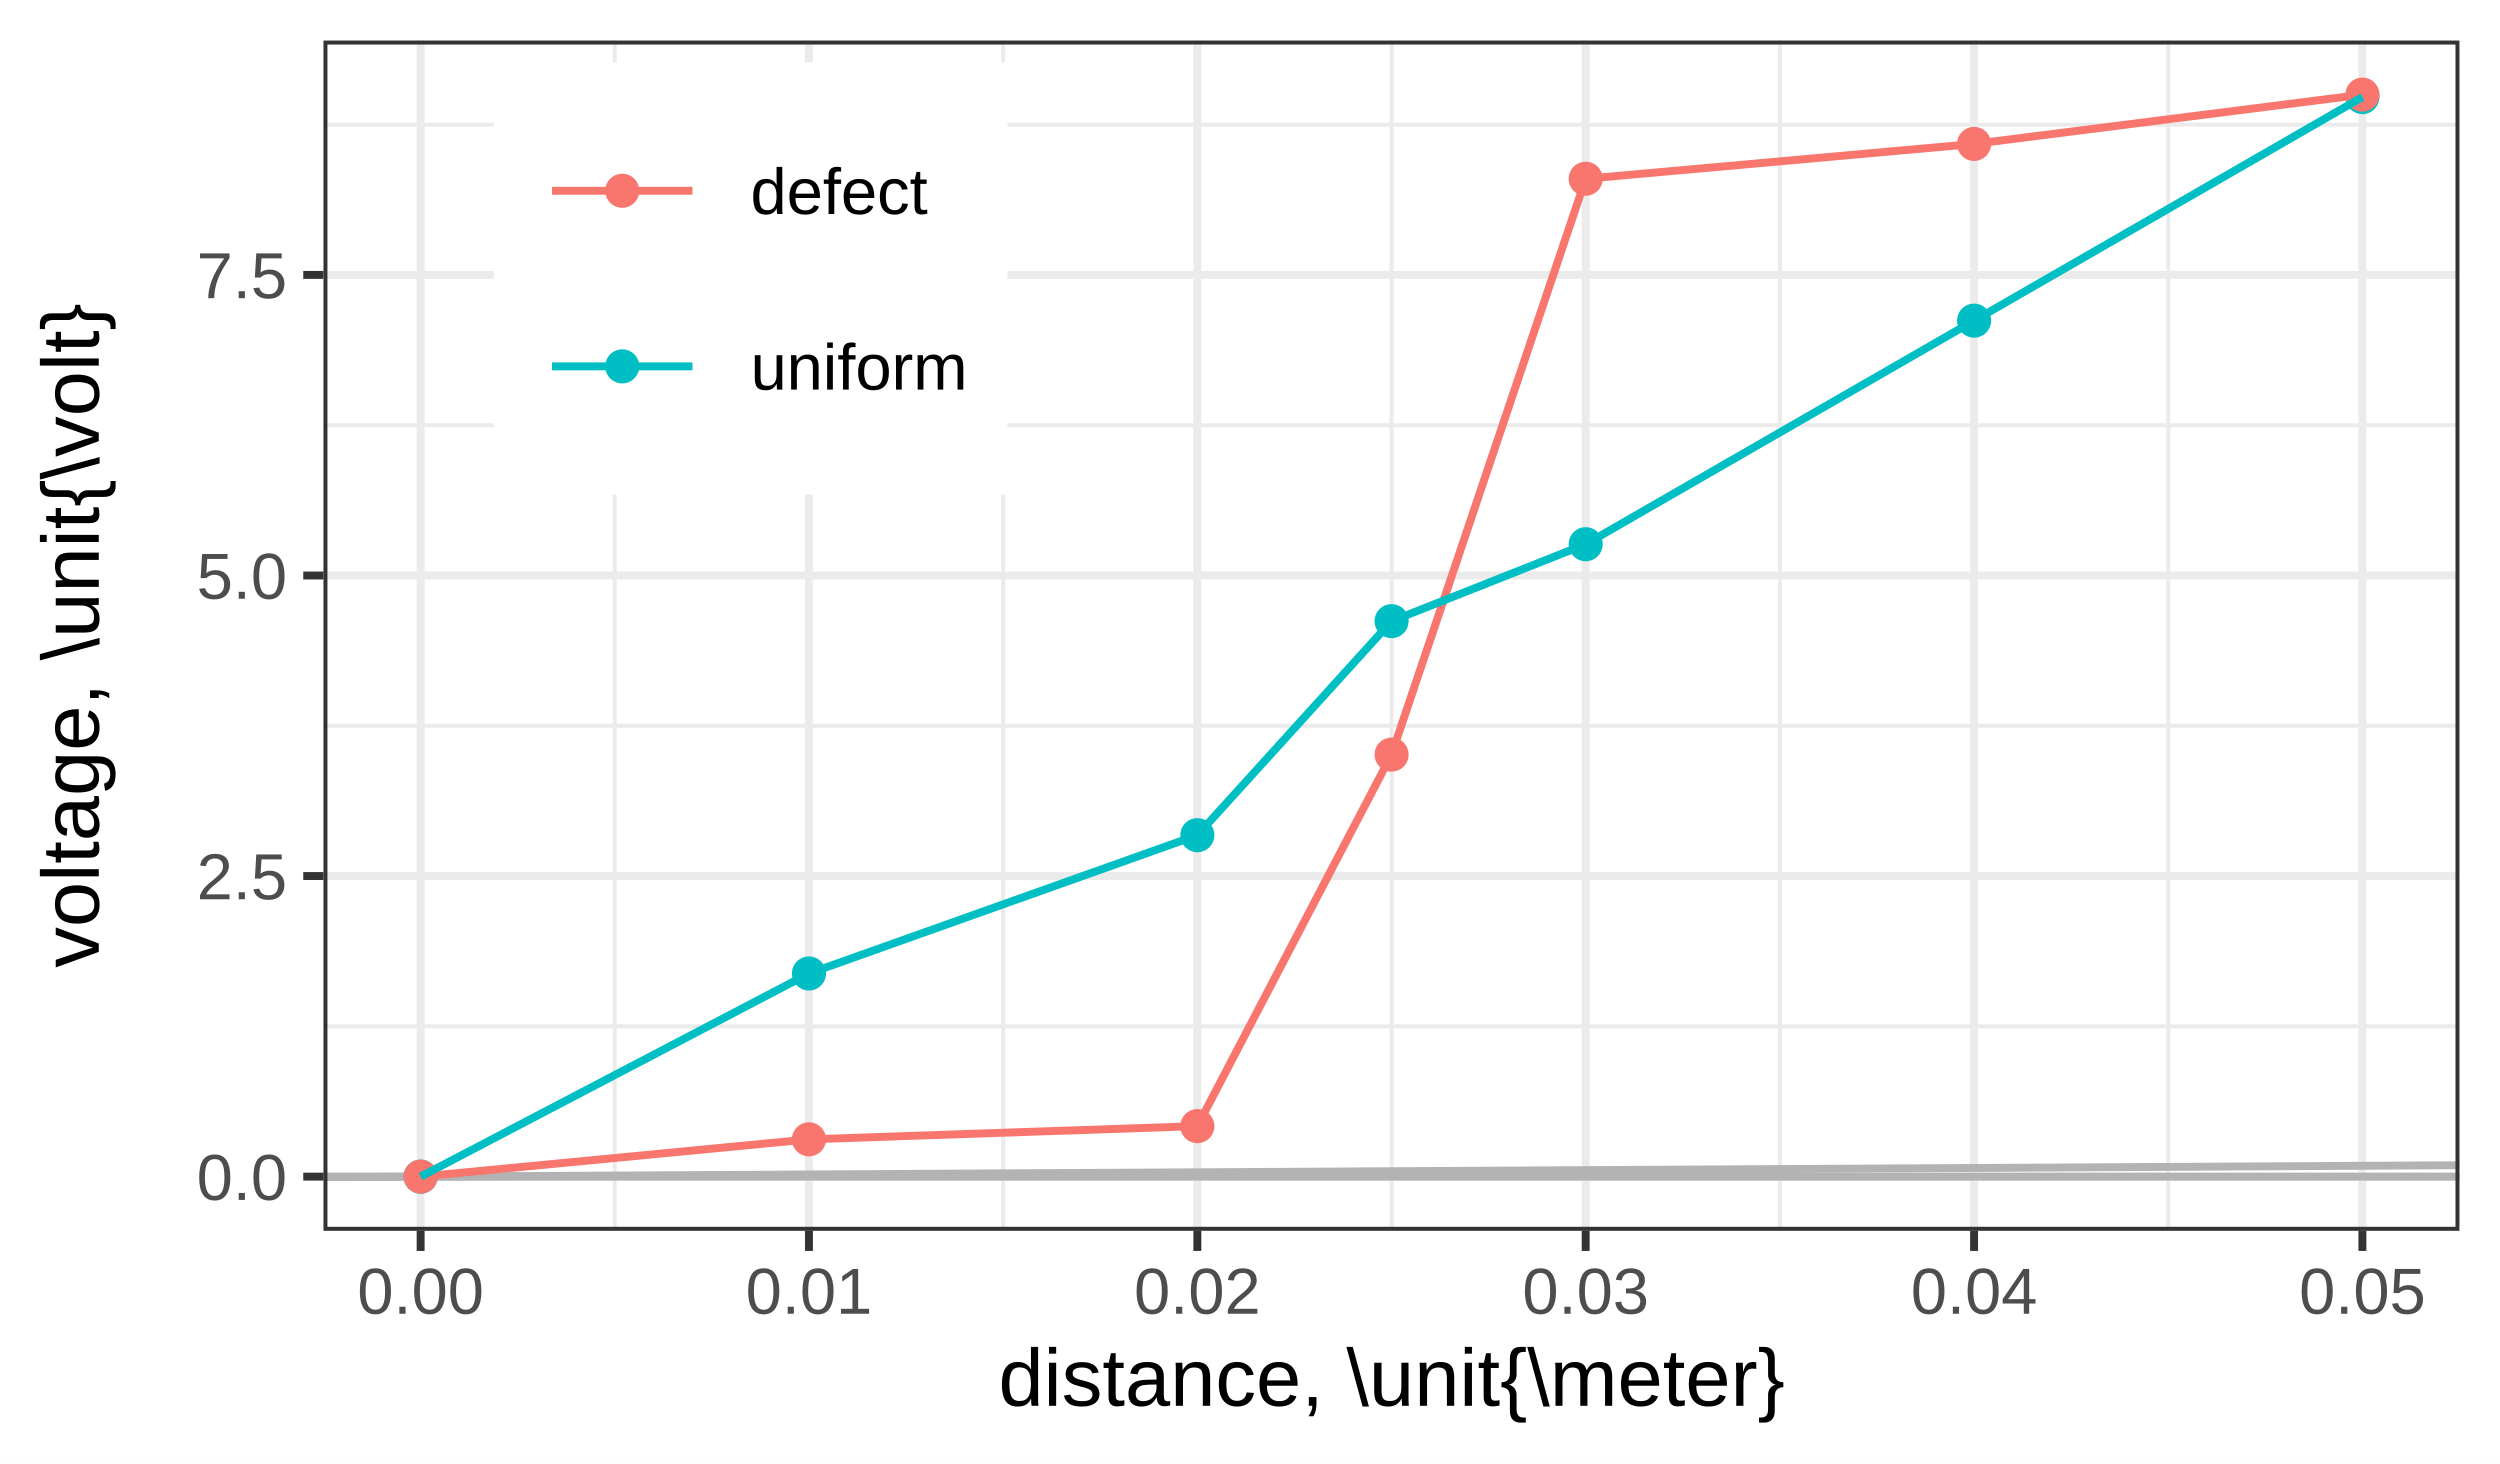
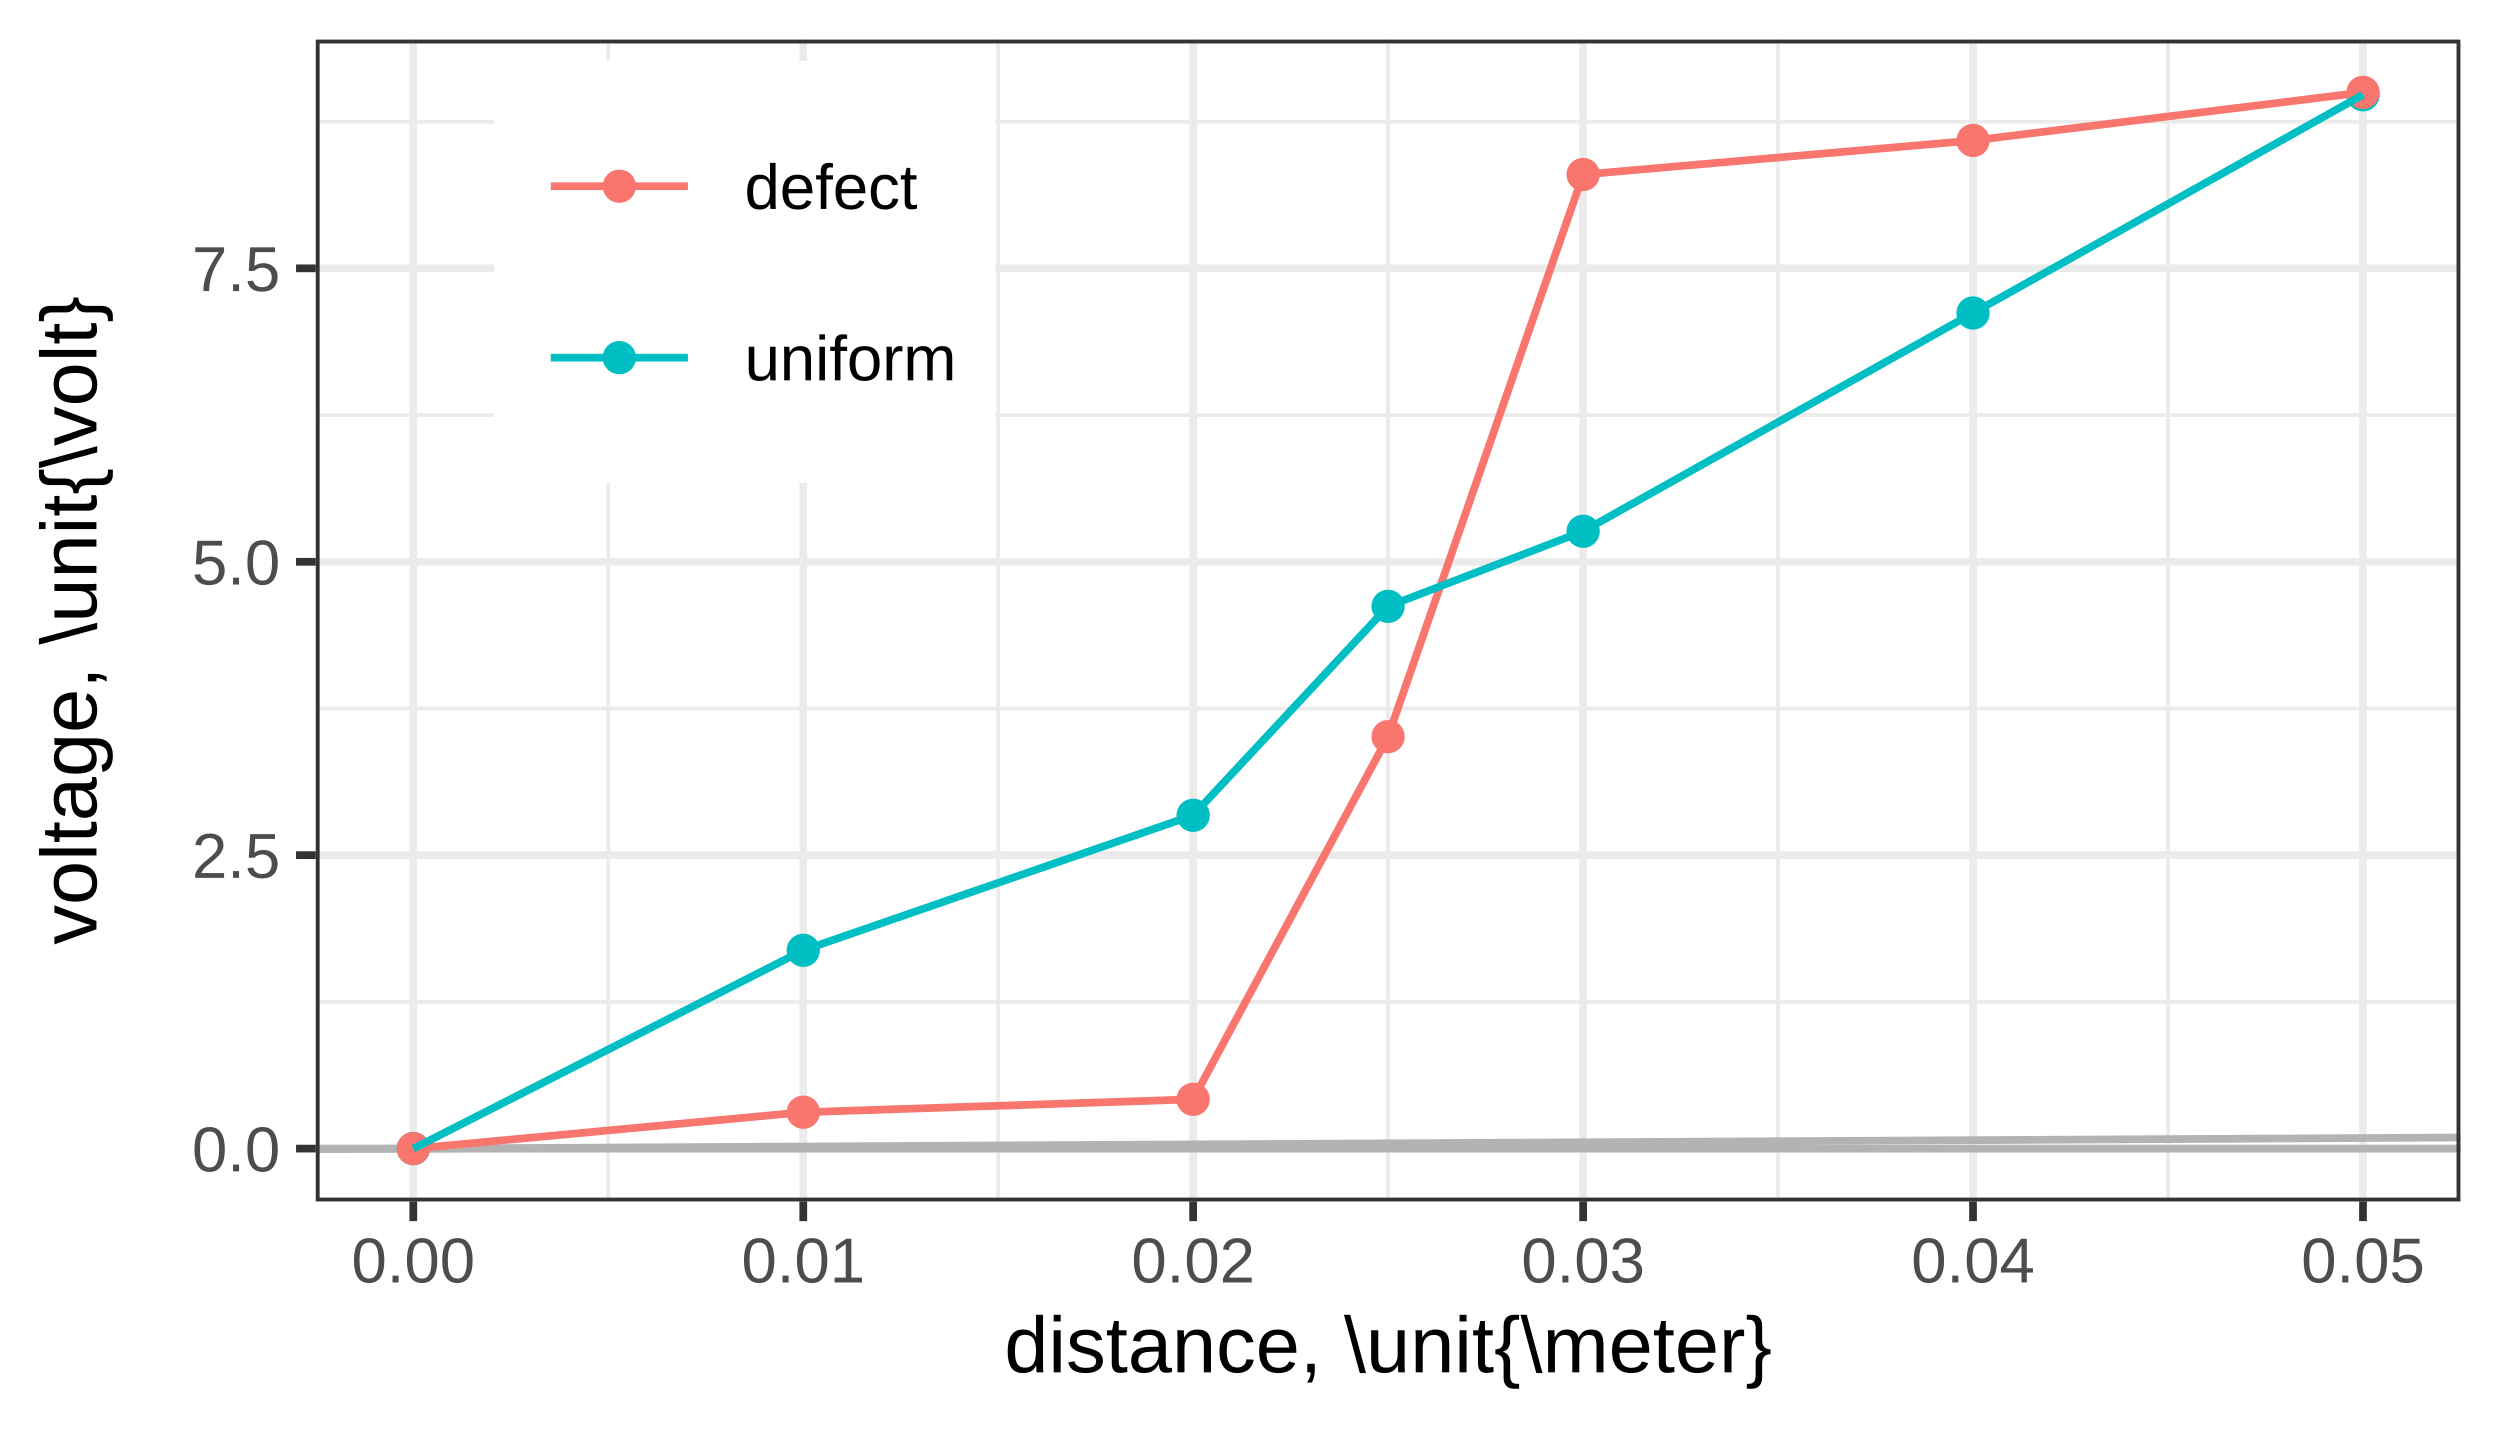
- <svg xmlns="http://www.w3.org/2000/svg" width="246.00pt" height="144.00pt" viewBox="0 0 246.00 144.00">
+ <svg xmlns="http://www.w3.org/2000/svg" width="252.00pt" height="144.00pt" viewBox="0 0 252.00 144.00">
  <g class="svglite">
    <defs>
      <style type="text/css">
    .svglite line, .svglite polyline, .svglite polygon, .svglite path, .svglite rect, .svglite circle {
      fill: none;
      stroke: #000000;
      stroke-linecap: round;
      stroke-linejoin: round;
      stroke-miterlimit: 10.00;
    }
    .svglite text {
      white-space: pre;
    }
    .svglite g.glyphgroup path {
      fill: inherit;
      stroke: none;
    }
  </style>
    </defs>
    <rect width="100%" height="100%" style="stroke: none; fill: #FFFFFF;" />
    <defs>
-       <clipPath id="cpMC4wMHwyNDYuMDB8MC4wMHwxNDQuMDA=">
-         <rect x="0.00" y="0.00" width="246.00" height="144.00" />
+       <clipPath id="cpMC4wMHwyNTIuMDB8MC4wMHwxNDQuMDA=">
+         <rect x="0.00" y="0.00" width="252.00" height="144.00" />
      </clipPath>
    </defs>
-     <g clip-path="url(#cpMC4wMHwyNDYuMDB8MC4wMHwxNDQuMDA=)">
-       <rect x="0.00" y="0.00" width="246.00" height="144.00" style="stroke-width: 0.78; stroke: #FFFFFF; fill: #FFFFFF;" />
+     <g clip-path="url(#cpMC4wMHwyNTIuMDB8MC4wMHwxNDQuMDA=)">
+       <rect x="0.00" y="0.00" width="252.00" height="144.00" style="stroke-width: 0.78; stroke: #FFFFFF; fill: #FFFFFF;" />
    </g>
    <defs>
-       <clipPath id="cpMzEuODN8MjQyLjAyfDMuOTl8MTIxLjEw">
-         <rect x="31.83" y="3.99" width="210.18" height="117.12" />
+       <clipPath id="cpMzEuODN8MjQ4LjAxfDMuOTl8MTIxLjEw">
+         <rect x="31.83" y="3.99" width="216.18" height="117.12" />
      </clipPath>
    </defs>
-     <g clip-path="url(#cpMzEuODN8MjQyLjAyfDMuOTl8MTIxLjEw)">
-       <rect x="31.83" y="3.99" width="210.18" height="117.12" style="stroke-width: 0.78; stroke: none; fill: #FFFFFF;" />
-       <polyline points="31.83,100.99 242.02,100.99 " style="stroke-width: 0.39; stroke: #EBEBEB; stroke-linecap: butt;" />
-       <polyline points="31.83,71.42 242.02,71.42 " style="stroke-width: 0.39; stroke: #EBEBEB; stroke-linecap: butt;" />
-       <polyline points="31.83,41.84 242.02,41.84 " style="stroke-width: 0.39; stroke: #EBEBEB; stroke-linecap: butt;" />
-       <polyline points="31.83,12.27 242.02,12.27 " style="stroke-width: 0.39; stroke: #EBEBEB; stroke-linecap: butt;" />
-       <polyline points="60.49,121.10 60.49,3.99 " style="stroke-width: 0.39; stroke: #EBEBEB; stroke-linecap: butt;" />
-       <polyline points="98.71,121.10 98.71,3.99 " style="stroke-width: 0.39; stroke: #EBEBEB; stroke-linecap: butt;" />
-       <polyline points="136.93,121.10 136.93,3.99 " style="stroke-width: 0.39; stroke: #EBEBEB; stroke-linecap: butt;" />
-       <polyline points="175.14,121.10 175.14,3.99 " style="stroke-width: 0.39; stroke: #EBEBEB; stroke-linecap: butt;" />
-       <polyline points="213.36,121.10 213.36,3.99 " style="stroke-width: 0.39; stroke: #EBEBEB; stroke-linecap: butt;" />
-       <polyline points="31.83,115.78 242.02,115.78 " style="stroke-width: 0.78; stroke: #EBEBEB; stroke-linecap: butt;" />
-       <polyline points="31.83,86.20 242.02,86.20 " style="stroke-width: 0.78; stroke: #EBEBEB; stroke-linecap: butt;" />
-       <polyline points="31.83,56.63 242.02,56.63 " style="stroke-width: 0.78; stroke: #EBEBEB; stroke-linecap: butt;" />
-       <polyline points="31.83,27.05 242.02,27.05 " style="stroke-width: 0.78; stroke: #EBEBEB; stroke-linecap: butt;" />
-       <polyline points="41.39,121.10 41.39,3.99 " style="stroke-width: 0.78; stroke: #EBEBEB; stroke-linecap: butt;" />
-       <polyline points="79.60,121.10 79.60,3.99 " style="stroke-width: 0.78; stroke: #EBEBEB; stroke-linecap: butt;" />
-       <polyline points="117.82,121.10 117.82,3.99 " style="stroke-width: 0.78; stroke: #EBEBEB; stroke-linecap: butt;" />
-       <polyline points="156.03,121.10 156.03,3.99 " style="stroke-width: 0.78; stroke: #EBEBEB; stroke-linecap: butt;" />
-       <polyline points="194.25,121.10 194.25,3.99 " style="stroke-width: 0.78; stroke: #EBEBEB; stroke-linecap: butt;" />
-       <polyline points="232.46,121.10 232.46,3.99 " style="stroke-width: 0.78; stroke: #EBEBEB; stroke-linecap: butt;" />
-       <line x1="-178.35" y1="117.00" x2="452.20" y2="113.49" style="stroke-width: 0.78; stroke: #B3B3B3; stroke-linecap: butt;" />
-       <line x1="31.83" y1="115.78" x2="242.02" y2="115.78" style="stroke-width: 0.78; stroke: #B3B3B3; stroke-linecap: butt;" />
-       <circle cx="41.39" cy="115.78" r="1.42" style="stroke-width: 0.52; stroke: #00BFC4; fill: #00BFC4;" />
-       <circle cx="79.60" cy="95.79" r="1.42" style="stroke-width: 0.52; stroke: #00BFC4; fill: #00BFC4;" />
-       <circle cx="117.82" cy="82.18" r="1.42" style="stroke-width: 0.52; stroke: #00BFC4; fill: #00BFC4;" />
-       <circle cx="136.93" cy="61.12" r="1.42" style="stroke-width: 0.52; stroke: #00BFC4; fill: #00BFC4;" />
-       <circle cx="156.03" cy="53.55" r="1.42" style="stroke-width: 0.52; stroke: #00BFC4; fill: #00BFC4;" />
-       <circle cx="194.25" cy="31.55" r="1.42" style="stroke-width: 0.52; stroke: #00BFC4; fill: #00BFC4;" />
-       <circle cx="232.46" cy="9.55" r="1.42" style="stroke-width: 0.52; stroke: #00BFC4; fill: #00BFC4;" />
-       <circle cx="41.39" cy="115.78" r="1.42" style="stroke-width: 0.52; stroke: #F8766D; fill: #F8766D;" />
-       <circle cx="79.60" cy="112.11" r="1.42" style="stroke-width: 0.52; stroke: #F8766D; fill: #F8766D;" />
-       <circle cx="117.82" cy="110.81" r="1.42" style="stroke-width: 0.52; stroke: #F8766D; fill: #F8766D;" />
-       <circle cx="136.93" cy="74.25" r="1.42" style="stroke-width: 0.52; stroke: #F8766D; fill: #F8766D;" />
-       <circle cx="156.03" cy="17.59" r="1.42" style="stroke-width: 0.52; stroke: #F8766D; fill: #F8766D;" />
-       <circle cx="194.25" cy="14.16" r="1.42" style="stroke-width: 0.52; stroke: #F8766D; fill: #F8766D;" />
-       <circle cx="232.46" cy="9.31" r="1.42" style="stroke-width: 0.52; stroke: #F8766D; fill: #F8766D;" />
-       <polyline points="41.39,115.78 79.60,112.11 117.82,110.81 136.93,74.25 156.03,17.59 194.25,14.16 232.46,9.31 " style="stroke-width: 0.78; stroke: #F8766D; stroke-linecap: butt;" />
-       <polyline points="41.39,115.78 79.60,95.79 117.82,82.18 136.93,61.12 156.03,53.55 194.25,31.55 232.46,9.55 " style="stroke-width: 0.78; stroke: #00BFC4; stroke-linecap: butt;" />
-       <rect x="31.83" y="3.99" width="210.18" height="117.12" style="stroke-width: 0.78; stroke: #333333;" />
+     <g clip-path="url(#cpMzEuODN8MjQ4LjAxfDMuOTl8MTIxLjEw)">
+       <rect x="31.83" y="3.99" width="216.18" height="117.12" style="stroke-width: 0.78; stroke: none; fill: #FFFFFF;" />
+       <polyline points="31.83,100.99 248.01,100.99 " style="stroke-width: 0.39; stroke: #EBEBEB; stroke-linecap: butt;" />
+       <polyline points="31.83,71.42 248.01,71.42 " style="stroke-width: 0.39; stroke: #EBEBEB; stroke-linecap: butt;" />
+       <polyline points="31.83,41.84 248.01,41.84 " style="stroke-width: 0.39; stroke: #EBEBEB; stroke-linecap: butt;" />
+       <polyline points="31.83,12.27 248.01,12.27 " style="stroke-width: 0.39; stroke: #EBEBEB; stroke-linecap: butt;" />
+       <polyline points="61.31,121.10 61.31,3.99 " style="stroke-width: 0.39; stroke: #EBEBEB; stroke-linecap: butt;" />
+       <polyline points="100.62,121.10 100.62,3.99 " style="stroke-width: 0.39; stroke: #EBEBEB; stroke-linecap: butt;" />
+       <polyline points="139.92,121.10 139.92,3.99 " style="stroke-width: 0.39; stroke: #EBEBEB; stroke-linecap: butt;" />
+       <polyline points="179.23,121.10 179.23,3.99 " style="stroke-width: 0.39; stroke: #EBEBEB; stroke-linecap: butt;" />
+       <polyline points="218.54,121.10 218.54,3.99 " style="stroke-width: 0.39; stroke: #EBEBEB; stroke-linecap: butt;" />
+       <polyline points="31.83,115.78 248.01,115.78 " style="stroke-width: 0.78; stroke: #EBEBEB; stroke-linecap: butt;" />
+       <polyline points="31.83,86.20 248.01,86.20 " style="stroke-width: 0.78; stroke: #EBEBEB; stroke-linecap: butt;" />
+       <polyline points="31.83,56.63 248.01,56.63 " style="stroke-width: 0.78; stroke: #EBEBEB; stroke-linecap: butt;" />
+       <polyline points="31.83,27.05 248.01,27.05 " style="stroke-width: 0.78; stroke: #EBEBEB; stroke-linecap: butt;" />
+       <polyline points="41.66,121.10 41.66,3.99 " style="stroke-width: 0.78; stroke: #EBEBEB; stroke-linecap: butt;" />
+       <polyline points="80.97,121.10 80.97,3.99 " style="stroke-width: 0.78; stroke: #EBEBEB; stroke-linecap: butt;" />
+       <polyline points="120.27,121.10 120.27,3.99 " style="stroke-width: 0.78; stroke: #EBEBEB; stroke-linecap: butt;" />
+       <polyline points="159.58,121.10 159.58,3.99 " style="stroke-width: 0.78; stroke: #EBEBEB; stroke-linecap: butt;" />
+       <polyline points="198.88,121.10 198.88,3.99 " style="stroke-width: 0.78; stroke: #EBEBEB; stroke-linecap: butt;" />
+       <polyline points="238.19,121.10 238.19,3.99 " style="stroke-width: 0.78; stroke: #EBEBEB; stroke-linecap: butt;" />
+       <line x1="-184.35" y1="117.00" x2="464.20" y2="113.49" style="stroke-width: 0.78; stroke: #B3B3B3; stroke-linecap: butt;" />
+       <line x1="31.83" y1="115.78" x2="248.01" y2="115.78" style="stroke-width: 0.78; stroke: #B3B3B3; stroke-linecap: butt;" />
+       <circle cx="41.66" cy="115.78" r="1.42" style="stroke-width: 0.52; stroke: #00BFC4; fill: #00BFC4;" />
+       <circle cx="80.97" cy="95.79" r="1.42" style="stroke-width: 0.52; stroke: #00BFC4; fill: #00BFC4;" />
+       <circle cx="120.27" cy="82.18" r="1.42" style="stroke-width: 0.52; stroke: #00BFC4; fill: #00BFC4;" />
+       <circle cx="139.92" cy="61.12" r="1.42" style="stroke-width: 0.52; stroke: #00BFC4; fill: #00BFC4;" />
+       <circle cx="159.58" cy="53.55" r="1.42" style="stroke-width: 0.52; stroke: #00BFC4; fill: #00BFC4;" />
+       <circle cx="198.88" cy="31.55" r="1.42" style="stroke-width: 0.52; stroke: #00BFC4; fill: #00BFC4;" />
+       <circle cx="238.19" cy="9.55" r="1.42" style="stroke-width: 0.52; stroke: #00BFC4; fill: #00BFC4;" />
+       <circle cx="41.66" cy="115.78" r="1.42" style="stroke-width: 0.52; stroke: #F8766D; fill: #F8766D;" />
+       <circle cx="80.97" cy="112.11" r="1.42" style="stroke-width: 0.52; stroke: #F8766D; fill: #F8766D;" />
+       <circle cx="120.27" cy="110.81" r="1.42" style="stroke-width: 0.52; stroke: #F8766D; fill: #F8766D;" />
+       <circle cx="139.92" cy="74.25" r="1.42" style="stroke-width: 0.52; stroke: #F8766D; fill: #F8766D;" />
+       <circle cx="159.58" cy="17.59" r="1.42" style="stroke-width: 0.52; stroke: #F8766D; fill: #F8766D;" />
+       <circle cx="198.88" cy="14.16" r="1.42" style="stroke-width: 0.52; stroke: #F8766D; fill: #F8766D;" />
+       <circle cx="238.19" cy="9.31" r="1.42" style="stroke-width: 0.52; stroke: #F8766D; fill: #F8766D;" />
+       <polyline points="41.66,115.78 80.97,112.11 120.27,110.81 139.92,74.25 159.58,17.59 198.88,14.16 238.19,9.31 " style="stroke-width: 0.78; stroke: #F8766D; stroke-linecap: butt;" />
+       <polyline points="41.66,115.78 80.97,95.79 120.27,82.18 139.92,61.12 159.58,53.55 198.88,31.55 238.19,9.55 " style="stroke-width: 0.78; stroke: #00BFC4; stroke-linecap: butt;" />
+       <rect x="31.83" y="3.99" width="216.18" height="117.12" style="stroke-width: 0.78; stroke: #333333;" />
    </g>
-     <g clip-path="url(#cpMC4wMHwyNDYuMDB8MC4wMHwxNDQuMDA=)">
+     <g clip-path="url(#cpMC4wMHwyNTIuMDB8MC4wMHwxNDQuMDA=)">
      <text x="28.25" y="118.07" text-anchor="end" style="font-size: 6.40px;fill: #4D4D4D; font-family: &quot;Arial&quot;;" textLength="8.88px" lengthAdjust="spacingAndGlyphs">0.0</text>
      <text x="28.25" y="88.49" text-anchor="end" style="font-size: 6.40px;fill: #4D4D4D; font-family: &quot;Arial&quot;;" textLength="8.88px" lengthAdjust="spacingAndGlyphs">2.5</text>
      <text x="28.25" y="58.92" text-anchor="end" style="font-size: 6.40px;fill: #4D4D4D; font-family: &quot;Arial&quot;;" textLength="8.88px" lengthAdjust="spacingAndGlyphs">5.0</text>
      <text x="28.25" y="29.34" text-anchor="end" style="font-size: 6.40px;fill: #4D4D4D; font-family: &quot;Arial&quot;;" textLength="8.88px" lengthAdjust="spacingAndGlyphs">7.5</text>
      <polyline points="29.84,115.78 31.83,115.78 " style="stroke-width: 0.78; stroke: #333333; stroke-linecap: butt;" />
      <polyline points="29.84,86.20 31.83,86.20 " style="stroke-width: 0.78; stroke: #333333; stroke-linecap: butt;" />
      <polyline points="29.84,56.63 31.83,56.63 " style="stroke-width: 0.78; stroke: #333333; stroke-linecap: butt;" />
      <polyline points="29.84,27.05 31.83,27.05 " style="stroke-width: 0.78; stroke: #333333; stroke-linecap: butt;" />
-       <polyline points="41.39,123.09 41.39,121.10 " style="stroke-width: 0.78; stroke: #333333; stroke-linecap: butt;" />
-       <polyline points="79.60,123.09 79.60,121.10 " style="stroke-width: 0.78; stroke: #333333; stroke-linecap: butt;" />
-       <polyline points="117.82,123.09 117.82,121.10 " style="stroke-width: 0.78; stroke: #333333; stroke-linecap: butt;" />
-       <polyline points="156.03,123.09 156.03,121.10 " style="stroke-width: 0.78; stroke: #333333; stroke-linecap: butt;" />
-       <polyline points="194.25,123.09 194.25,121.10 " style="stroke-width: 0.78; stroke: #333333; stroke-linecap: butt;" />
-       <polyline points="232.46,123.09 232.46,121.10 " style="stroke-width: 0.78; stroke: #333333; stroke-linecap: butt;" />
-       <text x="41.39" y="129.27" text-anchor="middle" style="font-size: 6.40px;fill: #4D4D4D; font-family: &quot;Arial&quot;;" textLength="12.42px" lengthAdjust="spacingAndGlyphs">0.00</text>
-       <text x="79.60" y="129.27" text-anchor="middle" style="font-size: 6.40px;fill: #4D4D4D; font-family: &quot;Arial&quot;;" textLength="12.42px" lengthAdjust="spacingAndGlyphs">0.01</text>
-       <text x="117.82" y="129.27" text-anchor="middle" style="font-size: 6.40px;fill: #4D4D4D; font-family: &quot;Arial&quot;;" textLength="12.42px" lengthAdjust="spacingAndGlyphs">0.02</text>
-       <text x="156.03" y="129.27" text-anchor="middle" style="font-size: 6.40px;fill: #4D4D4D; font-family: &quot;Arial&quot;;" textLength="12.42px" lengthAdjust="spacingAndGlyphs">0.03</text>
-       <text x="194.25" y="129.27" text-anchor="middle" style="font-size: 6.40px;fill: #4D4D4D; font-family: &quot;Arial&quot;;" textLength="12.42px" lengthAdjust="spacingAndGlyphs">0.04</text>
-       <text x="232.46" y="129.27" text-anchor="middle" style="font-size: 6.40px;fill: #4D4D4D; font-family: &quot;Arial&quot;;" textLength="12.42px" lengthAdjust="spacingAndGlyphs">0.05</text>
-       <text x="136.93" y="138.33" text-anchor="middle" style="font-size: 8.00px; font-family: &quot;Arial&quot;;" textLength="77.41px" lengthAdjust="spacingAndGlyphs">distance, \unit{\meter}</text>
+       <polyline points="41.66,123.09 41.66,121.10 " style="stroke-width: 0.78; stroke: #333333; stroke-linecap: butt;" />
+       <polyline points="80.97,123.09 80.97,121.10 " style="stroke-width: 0.78; stroke: #333333; stroke-linecap: butt;" />
+       <polyline points="120.27,123.09 120.27,121.10 " style="stroke-width: 0.78; stroke: #333333; stroke-linecap: butt;" />
+       <polyline points="159.58,123.09 159.58,121.10 " style="stroke-width: 0.78; stroke: #333333; stroke-linecap: butt;" />
+       <polyline points="198.88,123.09 198.88,121.10 " style="stroke-width: 0.78; stroke: #333333; stroke-linecap: butt;" />
+       <polyline points="238.19,123.09 238.19,121.10 " style="stroke-width: 0.78; stroke: #333333; stroke-linecap: butt;" />
+       <text x="41.66" y="129.27" text-anchor="middle" style="font-size: 6.40px;fill: #4D4D4D; font-family: &quot;Arial&quot;;" textLength="12.42px" lengthAdjust="spacingAndGlyphs">0.00</text>
+       <text x="80.97" y="129.27" text-anchor="middle" style="font-size: 6.40px;fill: #4D4D4D; font-family: &quot;Arial&quot;;" textLength="12.42px" lengthAdjust="spacingAndGlyphs">0.01</text>
+       <text x="120.27" y="129.27" text-anchor="middle" style="font-size: 6.40px;fill: #4D4D4D; font-family: &quot;Arial&quot;;" textLength="12.42px" lengthAdjust="spacingAndGlyphs">0.02</text>
+       <text x="159.58" y="129.27" text-anchor="middle" style="font-size: 6.40px;fill: #4D4D4D; font-family: &quot;Arial&quot;;" textLength="12.42px" lengthAdjust="spacingAndGlyphs">0.03</text>
+       <text x="198.88" y="129.27" text-anchor="middle" style="font-size: 6.40px;fill: #4D4D4D; font-family: &quot;Arial&quot;;" textLength="12.42px" lengthAdjust="spacingAndGlyphs">0.04</text>
+       <text x="238.19" y="129.27" text-anchor="middle" style="font-size: 6.40px;fill: #4D4D4D; font-family: &quot;Arial&quot;;" textLength="12.42px" lengthAdjust="spacingAndGlyphs">0.05</text>
+       <text x="139.92" y="138.33" text-anchor="middle" style="font-size: 8.00px; font-family: &quot;Arial&quot;;" textLength="77.41px" lengthAdjust="spacingAndGlyphs">distance, \unit{\meter}</text>
      <text transform="translate(9.72,62.54) rotate(-90)" text-anchor="middle" style="font-size: 8.00px; font-family: &quot;Arial&quot;;" textLength="65.39px" lengthAdjust="spacingAndGlyphs">voltage, \unit{\volt}</text>
-       <rect x="48.60" y="6.14" width="50.53" height="42.53" style="stroke-width: 0.78; stroke: none; fill: #FFFFFF;" />
-       <rect x="52.59" y="10.13" width="17.28" height="17.28" style="stroke-width: 0.78; stroke: none; fill: #FFFFFF;" />
-       <circle cx="61.23" cy="18.77" r="1.42" style="stroke-width: 0.52; stroke: #F8766D; fill: #F8766D;" />
-       <line x1="54.32" y1="18.77" x2="68.14" y2="18.77" style="stroke-width: 0.78; stroke: #F8766D; stroke-linecap: butt;" />
-       <rect x="52.59" y="27.41" width="17.28" height="17.28" style="stroke-width: 0.78; stroke: none; fill: #FFFFFF;" />
-       <circle cx="61.23" cy="36.05" r="1.42" style="stroke-width: 0.52; stroke: #00BFC4; fill: #00BFC4;" />
-       <line x1="54.32" y1="36.05" x2="68.14" y2="36.05" style="stroke-width: 0.78; stroke: #00BFC4; stroke-linecap: butt;" />
-       <text x="73.85" y="21.06" style="font-size: 6.40px; font-family: &quot;Arial&quot;;" textLength="17.41px" lengthAdjust="spacingAndGlyphs">defect</text>
-       <text x="73.85" y="38.34" style="font-size: 6.40px; font-family: &quot;Arial&quot;;" textLength="21.30px" lengthAdjust="spacingAndGlyphs">uniform</text>
+       <rect x="49.80" y="6.14" width="50.53" height="42.53" style="stroke-width: 0.78; stroke: none; fill: #FFFFFF;" />
+       <rect x="53.79" y="10.13" width="17.28" height="17.28" style="stroke-width: 0.78; stroke: none; fill: #FFFFFF;" />
+       <circle cx="62.43" cy="18.77" r="1.42" style="stroke-width: 0.52; stroke: #F8766D; fill: #F8766D;" />
+       <line x1="55.52" y1="18.77" x2="69.34" y2="18.77" style="stroke-width: 0.78; stroke: #F8766D; stroke-linecap: butt;" />
+       <rect x="53.79" y="27.41" width="17.28" height="17.28" style="stroke-width: 0.78; stroke: none; fill: #FFFFFF;" />
+       <circle cx="62.43" cy="36.05" r="1.42" style="stroke-width: 0.52; stroke: #00BFC4; fill: #00BFC4;" />
+       <line x1="55.52" y1="36.05" x2="69.34" y2="36.05" style="stroke-width: 0.78; stroke: #00BFC4; stroke-linecap: butt;" />
+       <text x="75.05" y="21.06" style="font-size: 6.40px; font-family: &quot;Arial&quot;;" textLength="17.41px" lengthAdjust="spacingAndGlyphs">defect</text>
+       <text x="75.05" y="38.34" style="font-size: 6.40px; font-family: &quot;Arial&quot;;" textLength="21.30px" lengthAdjust="spacingAndGlyphs">uniform</text>
    </g>
  </g>
</svg>
